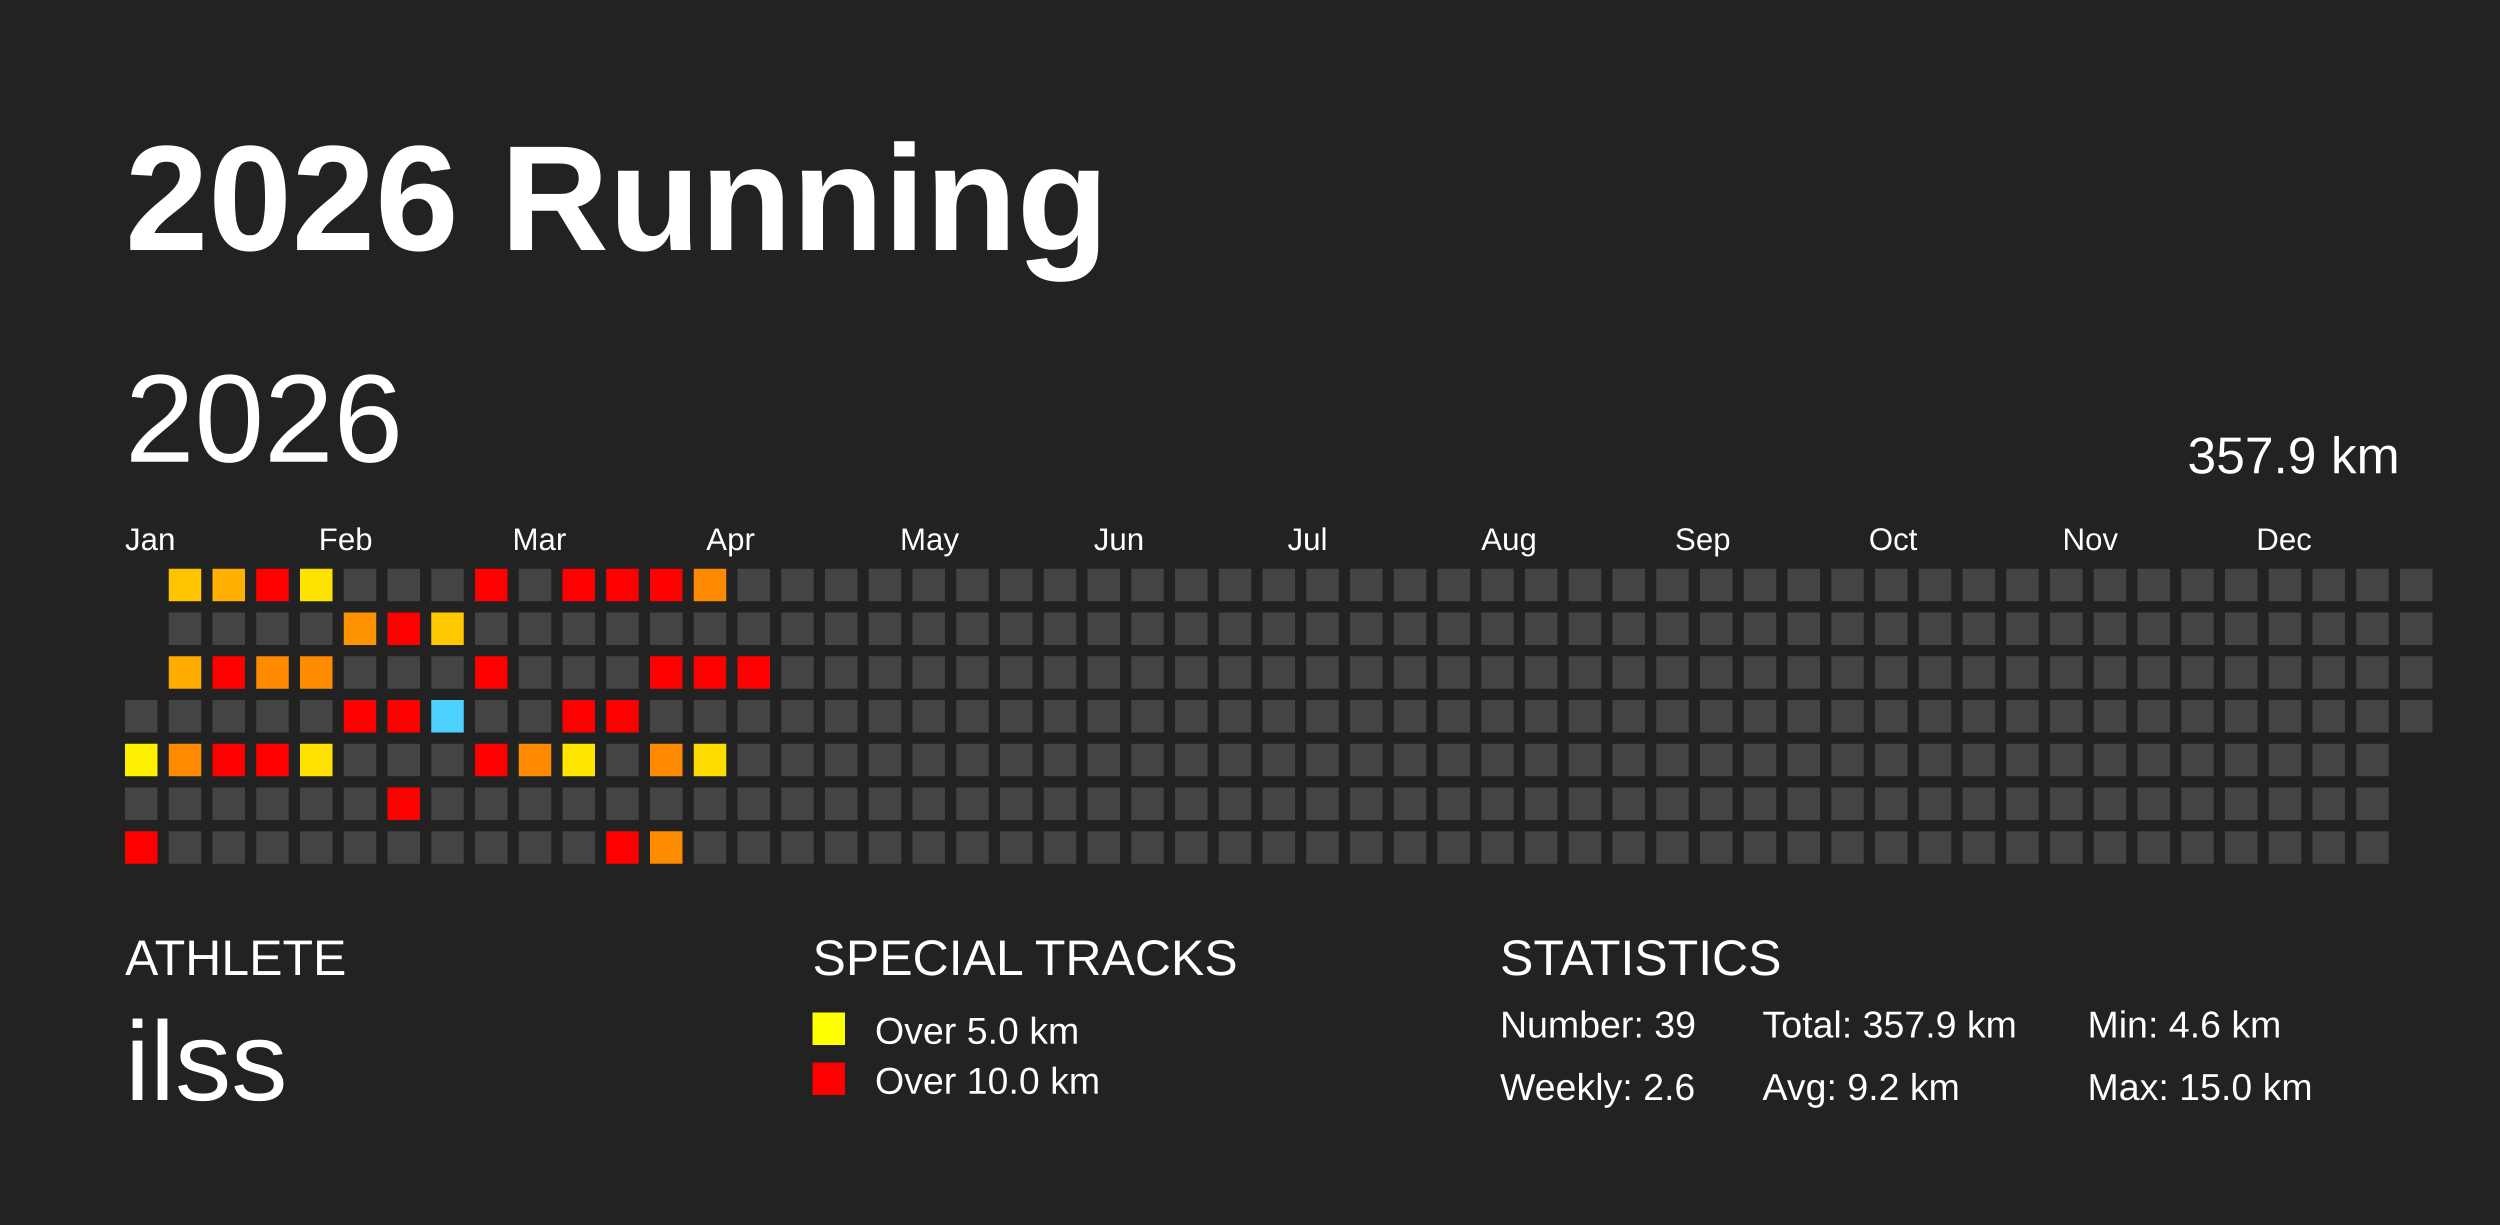
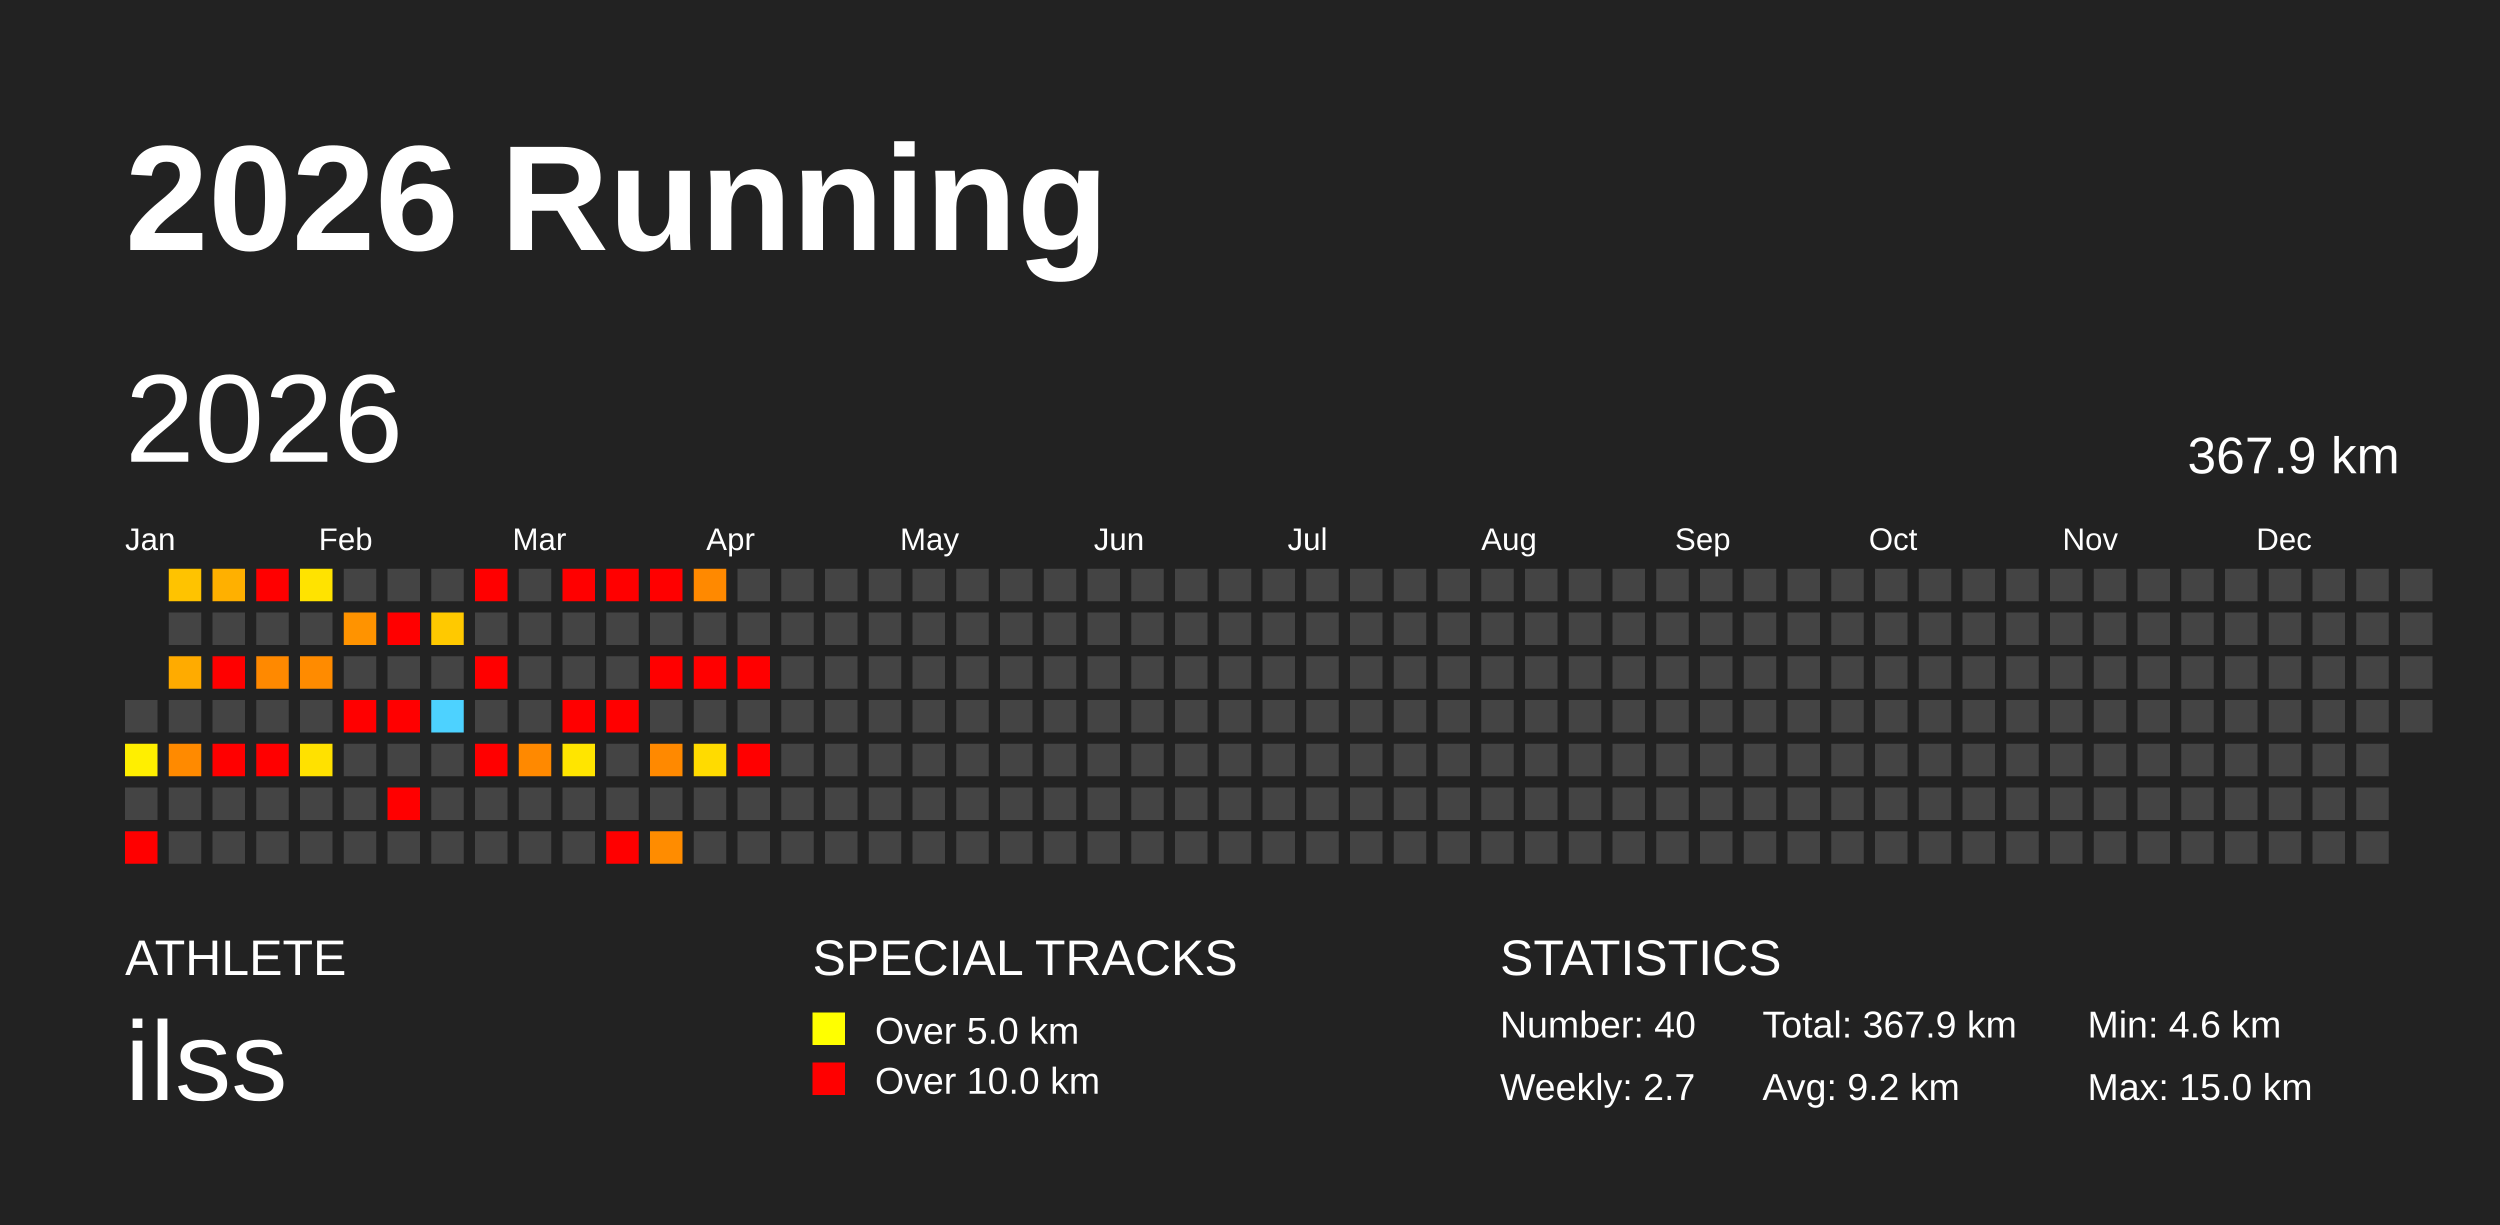
<svg xmlns="http://www.w3.org/2000/svg" baseProfile="full" height="98mm" version="1.1" viewBox="0,0,200,98" width="200mm">
  <defs />
  <rect fill="#222222" height="98" width="200" x="0" y="0" />
  <text fill="#FFFFFF" style="font-size:12px; font-family:Arial; font-weight:bold;" x="10" y="20">2026 Running</text>
  <text fill="#FFFFFF" style="font-size:4px; font-family:Arial" x="10" y="78">ATHLETE</text>
  <text fill="#FFFFFF" style="font-size:9px; font-family:Arial" x="10" y="88">ilss</text>
  <text fill="#FFFFFF" style="font-size:4px; font-family:Arial" x="65" y="78">SPECIAL TRACKS</text>
  <rect fill="yellow" height="2.6" width="2.6" x="65" y="81" />
  <text fill="#FFFFFF" style="font-size:3px; font-family:Arial" x="70" y="83.5">Over 5.0 km</text>
  <rect fill="red" height="2.6" width="2.6" x="65" y="85" />
  <text fill="#FFFFFF" style="font-size:3px; font-family:Arial" x="70" y="87.5">Over 10.0 km</text>
  <text fill="#FFFFFF" style="font-size:4px; font-family:Arial" x="120" y="78">STATISTICS</text>
-   <text fill="#FFFFFF" style="font-size:3px; font-family:Arial" x="120" y="83">Number: 39</text>
-   <text fill="#FFFFFF" style="font-size:3px; font-family:Arial" x="120" y="88">Weekly: 2.6</text>
-   <text fill="#FFFFFF" style="font-size:3px; font-family:Arial" x="141" y="83">Total: 357.9 km</text>
+   <text fill="#FFFFFF" style="font-size:3px; font-family:Arial" x="120" y="83">Number: 40</text>
+   <text fill="#FFFFFF" style="font-size:3px; font-family:Arial" x="120" y="88">Weekly: 2.7</text>
+   <text fill="#FFFFFF" style="font-size:3px; font-family:Arial" x="141" y="83">Total: 367.9 km</text>
  <text fill="#FFFFFF" style="font-size:3px; font-family:Arial" x="141" y="88">Avg: 9.2 km</text>
  <text fill="#FFFFFF" style="font-size:3px; font-family:Arial" x="167" y="83">Min: 4.6 km</text>
  <text fill="#FFFFFF" style="font-size:3px; font-family:Arial" x="167" y="88">Max: 15.0 km</text>
  <text dominant-baseline="hanging" fill="#FFFFFF" style="font-size:10.0px; font-family:Arial;" x="10" y="30">2026</text>
-   <text dominant-baseline="hanging" fill="#FFFFFF" style="font-size:4.125px; font-family:Arial;" x="175" y="35">357.9 km</text>
+   <text dominant-baseline="hanging" fill="#FFFFFF" style="font-size:4.125px; font-family:Arial;" x="175" y="35">367.9 km</text>
  <text fill="#FFFFFF" style="font-size:2.5px; font-family:Arial" x="10.0" y="44">Jan</text>
  <text fill="#FFFFFF" style="font-size:2.5px; font-family:Arial" x="25.5" y="44">Feb</text>
  <text fill="#FFFFFF" style="font-size:2.5px; font-family:Arial" x="41.0" y="44">Mar</text>
  <text fill="#FFFFFF" style="font-size:2.5px; font-family:Arial" x="56.5" y="44">Apr</text>
  <text fill="#FFFFFF" style="font-size:2.5px; font-family:Arial" x="72.0" y="44">May</text>
  <text fill="#FFFFFF" style="font-size:2.5px; font-family:Arial" x="87.5" y="44">Jun</text>
  <text fill="#FFFFFF" style="font-size:2.5px; font-family:Arial" x="103.0" y="44">Jul</text>
  <text fill="#FFFFFF" style="font-size:2.5px; font-family:Arial" x="118.5" y="44">Aug</text>
  <text fill="#FFFFFF" style="font-size:2.5px; font-family:Arial" x="134.0" y="44">Sep</text>
  <text fill="#FFFFFF" style="font-size:2.5px; font-family:Arial" x="149.5" y="44">Oct</text>
  <text fill="#FFFFFF" style="font-size:2.5px; font-family:Arial" x="165.0" y="44">Nov</text>
  <text fill="#FFFFFF" style="font-size:2.5px; font-family:Arial" x="180.5" y="44">Dec</text>
  <rect fill="#444444" height="2.6" width="2.6" x="10.0" y="56.0" />
  <rect fill="#ffef00" height="2.6" width="2.6" x="10.0" y="59.5" />
  <rect fill="#444444" height="2.6" width="2.6" x="10.0" y="63.0" />
  <rect fill="red" height="2.6" width="2.6" x="10.0" y="66.5" />
  <rect fill="#ffc300" height="2.6" width="2.6" x="13.5" y="45.5" />
  <rect fill="#444444" height="2.6" width="2.6" x="13.5" y="49.0" />
  <rect fill="#ffab00" height="2.6" width="2.6" x="13.5" y="52.5" />
  <rect fill="#444444" height="2.6" width="2.6" x="13.5" y="56.0" />
  <rect fill="#ff8a00" height="2.6" width="2.6" x="13.5" y="59.5" />
  <rect fill="#444444" height="2.6" width="2.6" x="13.5" y="63.0" />
  <rect fill="#444444" height="2.6" width="2.6" x="13.5" y="66.5" />
  <rect fill="#ffb000" height="2.6" width="2.6" x="17.0" y="45.5" />
  <rect fill="#444444" height="2.6" width="2.6" x="17.0" y="49.0" />
  <rect fill="red" height="2.6" width="2.6" x="17.0" y="52.5" />
  <rect fill="#444444" height="2.6" width="2.6" x="17.0" y="56.0" />
  <rect fill="red" height="2.6" width="2.6" x="17.0" y="59.5" />
  <rect fill="#444444" height="2.6" width="2.6" x="17.0" y="63.0" />
  <rect fill="#444444" height="2.6" width="2.6" x="17.0" y="66.5" />
  <rect fill="red" height="2.6" width="2.6" x="20.5" y="45.5" />
  <rect fill="#444444" height="2.6" width="2.6" x="20.5" y="49.0" />
  <rect fill="#ff8900" height="2.6" width="2.6" x="20.5" y="52.5" />
  <rect fill="#444444" height="2.6" width="2.6" x="20.5" y="56.0" />
  <rect fill="red" height="2.6" width="2.6" x="20.5" y="59.5" />
  <rect fill="#444444" height="2.6" width="2.6" x="20.5" y="63.0" />
  <rect fill="#444444" height="2.6" width="2.6" x="20.5" y="66.5" />
  <rect fill="#ffe300" height="2.6" width="2.6" x="24.0" y="45.5" />
  <rect fill="#444444" height="2.6" width="2.6" x="24.0" y="49.0" />
  <rect fill="#ff8b00" height="2.6" width="2.6" x="24.0" y="52.5" />
  <rect fill="#444444" height="2.6" width="2.6" x="24.0" y="56.0" />
  <rect fill="#ffe100" height="2.6" width="2.6" x="24.0" y="59.5" />
  <rect fill="#444444" height="2.6" width="2.6" x="24.0" y="63.0" />
  <rect fill="#444444" height="2.6" width="2.6" x="24.0" y="66.5" />
  <rect fill="#444444" height="2.6" width="2.6" x="27.5" y="45.5" />
  <rect fill="#ff9300" height="2.6" width="2.6" x="27.5" y="49.0" />
  <rect fill="#444444" height="2.6" width="2.6" x="27.5" y="52.5" />
  <rect fill="red" height="2.6" width="2.6" x="27.5" y="56.0" />
  <rect fill="#444444" height="2.6" width="2.6" x="27.5" y="59.5" />
  <rect fill="#444444" height="2.6" width="2.6" x="27.5" y="63.0" />
  <rect fill="#444444" height="2.6" width="2.6" x="27.5" y="66.5" />
  <rect fill="#444444" height="2.6" width="2.6" x="31.0" y="45.5" />
  <rect fill="red" height="2.6" width="2.6" x="31.0" y="49.0" />
  <rect fill="#444444" height="2.6" width="2.6" x="31.0" y="52.5" />
  <rect fill="red" height="2.6" width="2.6" x="31.0" y="56.0" />
  <rect fill="#444444" height="2.6" width="2.6" x="31.0" y="59.5" />
  <rect fill="red" height="2.6" width="2.6" x="31.0" y="63.0" />
  <rect fill="#444444" height="2.6" width="2.6" x="31.0" y="66.5" />
  <rect fill="#444444" height="2.6" width="2.6" x="34.5" y="45.5" />
  <rect fill="#ffc900" height="2.6" width="2.6" x="34.5" y="49.0" />
  <rect fill="#444444" height="2.6" width="2.6" x="34.5" y="52.5" />
  <rect fill="#4dd2ff" height="2.6" width="2.6" x="34.5" y="56.0" />
  <rect fill="#444444" height="2.6" width="2.6" x="34.5" y="59.5" />
  <rect fill="#444444" height="2.6" width="2.6" x="34.5" y="63.0" />
  <rect fill="#444444" height="2.6" width="2.6" x="34.5" y="66.5" />
  <rect fill="red" height="2.6" width="2.6" x="38.0" y="45.5" />
  <rect fill="#444444" height="2.6" width="2.6" x="38.0" y="49.0" />
  <rect fill="red" height="2.6" width="2.6" x="38.0" y="52.5" />
  <rect fill="#444444" height="2.6" width="2.6" x="38.0" y="56.0" />
  <rect fill="red" height="2.6" width="2.6" x="38.0" y="59.5" />
  <rect fill="#444444" height="2.6" width="2.6" x="38.0" y="63.0" />
  <rect fill="#444444" height="2.6" width="2.6" x="38.0" y="66.5" />
  <rect fill="#444444" height="2.6" width="2.6" x="41.5" y="45.5" />
  <rect fill="#444444" height="2.6" width="2.6" x="41.5" y="49.0" />
  <rect fill="#444444" height="2.6" width="2.6" x="41.5" y="52.5" />
  <rect fill="#444444" height="2.6" width="2.6" x="41.5" y="56.0" />
  <rect fill="#ff8900" height="2.6" width="2.6" x="41.5" y="59.5" />
  <rect fill="#444444" height="2.6" width="2.6" x="41.5" y="63.0" />
  <rect fill="#444444" height="2.6" width="2.6" x="41.5" y="66.5" />
  <rect fill="red" height="2.6" width="2.6" x="45.0" y="45.5" />
  <rect fill="#444444" height="2.6" width="2.6" x="45.0" y="49.0" />
  <rect fill="#444444" height="2.6" width="2.6" x="45.0" y="52.5" />
  <rect fill="red" height="2.6" width="2.6" x="45.0" y="56.0" />
  <rect fill="#ffe500" height="2.6" width="2.6" x="45.0" y="59.5" />
  <rect fill="#444444" height="2.6" width="2.6" x="45.0" y="63.0" />
  <rect fill="#444444" height="2.6" width="2.6" x="45.0" y="66.5" />
  <rect fill="red" height="2.6" width="2.6" x="48.5" y="45.5" />
  <rect fill="#444444" height="2.6" width="2.6" x="48.5" y="49.0" />
  <rect fill="#444444" height="2.6" width="2.6" x="48.5" y="52.5" />
  <rect fill="red" height="2.6" width="2.6" x="48.5" y="56.0" />
  <rect fill="#444444" height="2.6" width="2.6" x="48.5" y="59.5" />
  <rect fill="#444444" height="2.6" width="2.6" x="48.5" y="63.0" />
  <rect fill="red" height="2.6" width="2.6" x="48.5" y="66.5" />
  <rect fill="red" height="2.6" width="2.6" x="52.0" y="45.5" />
  <rect fill="#444444" height="2.6" width="2.6" x="52.0" y="49.0" />
  <rect fill="red" height="2.6" width="2.6" x="52.0" y="52.5" />
  <rect fill="#444444" height="2.6" width="2.6" x="52.0" y="56.0" />
  <rect fill="#ff8900" height="2.6" width="2.6" x="52.0" y="59.5" />
  <rect fill="#444444" height="2.6" width="2.6" x="52.0" y="63.0" />
  <rect fill="#ff8c00" height="2.6" width="2.6" x="52.0" y="66.5" />
  <rect fill="#ff8900" height="2.6" width="2.6" x="55.5" y="45.5" />
  <rect fill="#444444" height="2.6" width="2.6" x="55.5" y="49.0" />
  <rect fill="red" height="2.6" width="2.6" x="55.5" y="52.5" />
  <rect fill="#444444" height="2.6" width="2.6" x="55.5" y="56.0" />
  <rect fill="#ffdb00" height="2.6" width="2.6" x="55.5" y="59.5" />
  <rect fill="#444444" height="2.6" width="2.6" x="55.5" y="63.0" />
  <rect fill="#444444" height="2.6" width="2.6" x="55.5" y="66.5" />
  <rect fill="#444444" height="2.6" width="2.6" x="59.0" y="45.5" />
  <rect fill="#444444" height="2.6" width="2.6" x="59.0" y="49.0" />
  <rect fill="red" height="2.6" width="2.6" x="59.0" y="52.5" />
  <rect fill="#444444" height="2.6" width="2.6" x="59.0" y="56.0" />
-   <rect fill="#444444" height="2.6" width="2.6" x="59.0" y="59.5" />
+   <rect fill="red" height="2.6" width="2.6" x="59.0" y="59.5" />
  <rect fill="#444444" height="2.6" width="2.6" x="59.0" y="63.0" />
  <rect fill="#444444" height="2.6" width="2.6" x="59.0" y="66.5" />
  <rect fill="#444444" height="2.6" width="2.6" x="62.5" y="45.5" />
  <rect fill="#444444" height="2.6" width="2.6" x="62.5" y="49.0" />
  <rect fill="#444444" height="2.6" width="2.6" x="62.5" y="52.5" />
  <rect fill="#444444" height="2.6" width="2.6" x="62.5" y="56.0" />
  <rect fill="#444444" height="2.6" width="2.6" x="62.5" y="59.5" />
  <rect fill="#444444" height="2.6" width="2.6" x="62.5" y="63.0" />
  <rect fill="#444444" height="2.6" width="2.6" x="62.5" y="66.5" />
  <rect fill="#444444" height="2.6" width="2.6" x="66.0" y="45.5" />
  <rect fill="#444444" height="2.6" width="2.6" x="66.0" y="49.0" />
  <rect fill="#444444" height="2.6" width="2.6" x="66.0" y="52.5" />
  <rect fill="#444444" height="2.6" width="2.6" x="66.0" y="56.0" />
  <rect fill="#444444" height="2.6" width="2.6" x="66.0" y="59.5" />
  <rect fill="#444444" height="2.6" width="2.6" x="66.0" y="63.0" />
  <rect fill="#444444" height="2.6" width="2.6" x="66.0" y="66.5" />
  <rect fill="#444444" height="2.6" width="2.6" x="69.5" y="45.5" />
  <rect fill="#444444" height="2.6" width="2.6" x="69.5" y="49.0" />
  <rect fill="#444444" height="2.6" width="2.6" x="69.5" y="52.5" />
  <rect fill="#444444" height="2.6" width="2.6" x="69.5" y="56.0" />
  <rect fill="#444444" height="2.6" width="2.6" x="69.5" y="59.5" />
  <rect fill="#444444" height="2.6" width="2.6" x="69.5" y="63.0" />
  <rect fill="#444444" height="2.6" width="2.6" x="69.5" y="66.5" />
  <rect fill="#444444" height="2.6" width="2.6" x="73.0" y="45.5" />
  <rect fill="#444444" height="2.6" width="2.6" x="73.0" y="49.0" />
  <rect fill="#444444" height="2.6" width="2.6" x="73.0" y="52.5" />
  <rect fill="#444444" height="2.6" width="2.6" x="73.0" y="56.0" />
  <rect fill="#444444" height="2.6" width="2.6" x="73.0" y="59.5" />
  <rect fill="#444444" height="2.6" width="2.6" x="73.0" y="63.0" />
  <rect fill="#444444" height="2.6" width="2.6" x="73.0" y="66.5" />
  <rect fill="#444444" height="2.6" width="2.6" x="76.5" y="45.5" />
  <rect fill="#444444" height="2.6" width="2.6" x="76.5" y="49.0" />
  <rect fill="#444444" height="2.6" width="2.6" x="76.5" y="52.5" />
  <rect fill="#444444" height="2.6" width="2.6" x="76.5" y="56.0" />
  <rect fill="#444444" height="2.6" width="2.6" x="76.5" y="59.5" />
  <rect fill="#444444" height="2.6" width="2.6" x="76.5" y="63.0" />
  <rect fill="#444444" height="2.6" width="2.6" x="76.5" y="66.5" />
  <rect fill="#444444" height="2.6" width="2.6" x="80.0" y="45.5" />
  <rect fill="#444444" height="2.6" width="2.6" x="80.0" y="49.0" />
  <rect fill="#444444" height="2.6" width="2.6" x="80.0" y="52.5" />
  <rect fill="#444444" height="2.6" width="2.6" x="80.0" y="56.0" />
  <rect fill="#444444" height="2.6" width="2.6" x="80.0" y="59.5" />
  <rect fill="#444444" height="2.6" width="2.6" x="80.0" y="63.0" />
  <rect fill="#444444" height="2.6" width="2.6" x="80.0" y="66.5" />
  <rect fill="#444444" height="2.6" width="2.6" x="83.5" y="45.5" />
  <rect fill="#444444" height="2.6" width="2.6" x="83.5" y="49.0" />
  <rect fill="#444444" height="2.6" width="2.6" x="83.5" y="52.5" />
  <rect fill="#444444" height="2.6" width="2.6" x="83.5" y="56.0" />
  <rect fill="#444444" height="2.6" width="2.6" x="83.5" y="59.5" />
  <rect fill="#444444" height="2.6" width="2.6" x="83.5" y="63.0" />
  <rect fill="#444444" height="2.6" width="2.6" x="83.5" y="66.5" />
  <rect fill="#444444" height="2.6" width="2.6" x="87.0" y="45.5" />
  <rect fill="#444444" height="2.6" width="2.6" x="87.0" y="49.0" />
  <rect fill="#444444" height="2.6" width="2.6" x="87.0" y="52.5" />
  <rect fill="#444444" height="2.6" width="2.6" x="87.0" y="56.0" />
  <rect fill="#444444" height="2.6" width="2.6" x="87.0" y="59.5" />
  <rect fill="#444444" height="2.6" width="2.6" x="87.0" y="63.0" />
  <rect fill="#444444" height="2.6" width="2.6" x="87.0" y="66.5" />
  <rect fill="#444444" height="2.6" width="2.6" x="90.5" y="45.5" />
  <rect fill="#444444" height="2.6" width="2.6" x="90.5" y="49.0" />
  <rect fill="#444444" height="2.6" width="2.6" x="90.5" y="52.5" />
  <rect fill="#444444" height="2.6" width="2.6" x="90.5" y="56.0" />
  <rect fill="#444444" height="2.6" width="2.6" x="90.5" y="59.5" />
  <rect fill="#444444" height="2.6" width="2.6" x="90.5" y="63.0" />
  <rect fill="#444444" height="2.6" width="2.6" x="90.5" y="66.5" />
  <rect fill="#444444" height="2.6" width="2.6" x="94.0" y="45.5" />
  <rect fill="#444444" height="2.6" width="2.6" x="94.0" y="49.0" />
  <rect fill="#444444" height="2.6" width="2.6" x="94.0" y="52.5" />
  <rect fill="#444444" height="2.6" width="2.6" x="94.0" y="56.0" />
  <rect fill="#444444" height="2.6" width="2.6" x="94.0" y="59.5" />
  <rect fill="#444444" height="2.6" width="2.6" x="94.0" y="63.0" />
  <rect fill="#444444" height="2.6" width="2.6" x="94.0" y="66.5" />
  <rect fill="#444444" height="2.6" width="2.6" x="97.5" y="45.5" />
  <rect fill="#444444" height="2.6" width="2.6" x="97.5" y="49.0" />
  <rect fill="#444444" height="2.6" width="2.6" x="97.5" y="52.5" />
  <rect fill="#444444" height="2.6" width="2.6" x="97.5" y="56.0" />
  <rect fill="#444444" height="2.6" width="2.6" x="97.5" y="59.5" />
  <rect fill="#444444" height="2.6" width="2.6" x="97.5" y="63.0" />
  <rect fill="#444444" height="2.6" width="2.6" x="97.5" y="66.5" />
  <rect fill="#444444" height="2.6" width="2.6" x="101.0" y="45.5" />
  <rect fill="#444444" height="2.6" width="2.6" x="101.0" y="49.0" />
  <rect fill="#444444" height="2.6" width="2.6" x="101.0" y="52.5" />
  <rect fill="#444444" height="2.6" width="2.6" x="101.0" y="56.0" />
  <rect fill="#444444" height="2.6" width="2.6" x="101.0" y="59.5" />
  <rect fill="#444444" height="2.6" width="2.6" x="101.0" y="63.0" />
  <rect fill="#444444" height="2.6" width="2.6" x="101.0" y="66.5" />
  <rect fill="#444444" height="2.6" width="2.6" x="104.5" y="45.5" />
  <rect fill="#444444" height="2.6" width="2.6" x="104.5" y="49.0" />
  <rect fill="#444444" height="2.6" width="2.6" x="104.5" y="52.5" />
  <rect fill="#444444" height="2.6" width="2.6" x="104.5" y="56.0" />
  <rect fill="#444444" height="2.6" width="2.6" x="104.5" y="59.5" />
  <rect fill="#444444" height="2.6" width="2.6" x="104.5" y="63.0" />
  <rect fill="#444444" height="2.6" width="2.6" x="104.5" y="66.5" />
  <rect fill="#444444" height="2.6" width="2.6" x="108.0" y="45.5" />
  <rect fill="#444444" height="2.6" width="2.6" x="108.0" y="49.0" />
  <rect fill="#444444" height="2.6" width="2.6" x="108.0" y="52.5" />
  <rect fill="#444444" height="2.6" width="2.6" x="108.0" y="56.0" />
  <rect fill="#444444" height="2.6" width="2.6" x="108.0" y="59.5" />
  <rect fill="#444444" height="2.6" width="2.6" x="108.0" y="63.0" />
  <rect fill="#444444" height="2.6" width="2.6" x="108.0" y="66.5" />
  <rect fill="#444444" height="2.6" width="2.6" x="111.5" y="45.5" />
  <rect fill="#444444" height="2.6" width="2.6" x="111.5" y="49.0" />
  <rect fill="#444444" height="2.6" width="2.6" x="111.5" y="52.5" />
  <rect fill="#444444" height="2.6" width="2.6" x="111.5" y="56.0" />
  <rect fill="#444444" height="2.6" width="2.6" x="111.5" y="59.5" />
  <rect fill="#444444" height="2.6" width="2.6" x="111.5" y="63.0" />
  <rect fill="#444444" height="2.6" width="2.6" x="111.5" y="66.5" />
  <rect fill="#444444" height="2.6" width="2.6" x="115.0" y="45.5" />
  <rect fill="#444444" height="2.6" width="2.6" x="115.0" y="49.0" />
  <rect fill="#444444" height="2.6" width="2.6" x="115.0" y="52.5" />
  <rect fill="#444444" height="2.6" width="2.6" x="115.0" y="56.0" />
  <rect fill="#444444" height="2.6" width="2.6" x="115.0" y="59.5" />
  <rect fill="#444444" height="2.6" width="2.6" x="115.0" y="63.0" />
  <rect fill="#444444" height="2.6" width="2.6" x="115.0" y="66.5" />
  <rect fill="#444444" height="2.6" width="2.6" x="118.5" y="45.5" />
  <rect fill="#444444" height="2.6" width="2.6" x="118.5" y="49.0" />
  <rect fill="#444444" height="2.6" width="2.6" x="118.5" y="52.5" />
  <rect fill="#444444" height="2.6" width="2.6" x="118.5" y="56.0" />
  <rect fill="#444444" height="2.6" width="2.6" x="118.5" y="59.5" />
  <rect fill="#444444" height="2.6" width="2.6" x="118.5" y="63.0" />
  <rect fill="#444444" height="2.6" width="2.6" x="118.5" y="66.5" />
  <rect fill="#444444" height="2.6" width="2.6" x="122.0" y="45.5" />
  <rect fill="#444444" height="2.6" width="2.6" x="122.0" y="49.0" />
  <rect fill="#444444" height="2.6" width="2.6" x="122.0" y="52.5" />
  <rect fill="#444444" height="2.6" width="2.6" x="122.0" y="56.0" />
  <rect fill="#444444" height="2.6" width="2.6" x="122.0" y="59.5" />
  <rect fill="#444444" height="2.6" width="2.6" x="122.0" y="63.0" />
  <rect fill="#444444" height="2.6" width="2.6" x="122.0" y="66.5" />
  <rect fill="#444444" height="2.6" width="2.6" x="125.5" y="45.5" />
  <rect fill="#444444" height="2.6" width="2.6" x="125.5" y="49.0" />
  <rect fill="#444444" height="2.6" width="2.6" x="125.5" y="52.5" />
  <rect fill="#444444" height="2.6" width="2.6" x="125.5" y="56.0" />
  <rect fill="#444444" height="2.6" width="2.6" x="125.5" y="59.5" />
  <rect fill="#444444" height="2.6" width="2.6" x="125.5" y="63.0" />
  <rect fill="#444444" height="2.6" width="2.6" x="125.5" y="66.5" />
  <rect fill="#444444" height="2.6" width="2.6" x="129.0" y="45.5" />
  <rect fill="#444444" height="2.6" width="2.6" x="129.0" y="49.0" />
  <rect fill="#444444" height="2.6" width="2.6" x="129.0" y="52.5" />
  <rect fill="#444444" height="2.6" width="2.6" x="129.0" y="56.0" />
  <rect fill="#444444" height="2.6" width="2.6" x="129.0" y="59.5" />
  <rect fill="#444444" height="2.6" width="2.6" x="129.0" y="63.0" />
  <rect fill="#444444" height="2.6" width="2.6" x="129.0" y="66.5" />
  <rect fill="#444444" height="2.6" width="2.6" x="132.5" y="45.5" />
  <rect fill="#444444" height="2.6" width="2.6" x="132.5" y="49.0" />
  <rect fill="#444444" height="2.6" width="2.6" x="132.5" y="52.5" />
  <rect fill="#444444" height="2.6" width="2.6" x="132.5" y="56.0" />
  <rect fill="#444444" height="2.6" width="2.6" x="132.5" y="59.5" />
  <rect fill="#444444" height="2.6" width="2.6" x="132.5" y="63.0" />
  <rect fill="#444444" height="2.6" width="2.6" x="132.5" y="66.5" />
  <rect fill="#444444" height="2.6" width="2.6" x="136.0" y="45.5" />
  <rect fill="#444444" height="2.6" width="2.6" x="136.0" y="49.0" />
  <rect fill="#444444" height="2.6" width="2.6" x="136.0" y="52.5" />
  <rect fill="#444444" height="2.6" width="2.6" x="136.0" y="56.0" />
  <rect fill="#444444" height="2.6" width="2.6" x="136.0" y="59.5" />
  <rect fill="#444444" height="2.6" width="2.6" x="136.0" y="63.0" />
  <rect fill="#444444" height="2.6" width="2.6" x="136.0" y="66.5" />
  <rect fill="#444444" height="2.6" width="2.6" x="139.5" y="45.5" />
  <rect fill="#444444" height="2.6" width="2.6" x="139.5" y="49.0" />
  <rect fill="#444444" height="2.6" width="2.6" x="139.5" y="52.5" />
  <rect fill="#444444" height="2.6" width="2.6" x="139.5" y="56.0" />
  <rect fill="#444444" height="2.6" width="2.6" x="139.5" y="59.5" />
  <rect fill="#444444" height="2.6" width="2.6" x="139.5" y="63.0" />
  <rect fill="#444444" height="2.6" width="2.6" x="139.5" y="66.5" />
  <rect fill="#444444" height="2.6" width="2.6" x="143.0" y="45.5" />
  <rect fill="#444444" height="2.6" width="2.6" x="143.0" y="49.0" />
  <rect fill="#444444" height="2.6" width="2.6" x="143.0" y="52.5" />
  <rect fill="#444444" height="2.6" width="2.6" x="143.0" y="56.0" />
  <rect fill="#444444" height="2.6" width="2.6" x="143.0" y="59.5" />
  <rect fill="#444444" height="2.6" width="2.6" x="143.0" y="63.0" />
  <rect fill="#444444" height="2.6" width="2.6" x="143.0" y="66.5" />
  <rect fill="#444444" height="2.6" width="2.6" x="146.5" y="45.5" />
  <rect fill="#444444" height="2.6" width="2.6" x="146.5" y="49.0" />
  <rect fill="#444444" height="2.6" width="2.6" x="146.5" y="52.5" />
  <rect fill="#444444" height="2.6" width="2.6" x="146.5" y="56.0" />
  <rect fill="#444444" height="2.6" width="2.6" x="146.5" y="59.5" />
  <rect fill="#444444" height="2.6" width="2.6" x="146.5" y="63.0" />
  <rect fill="#444444" height="2.6" width="2.6" x="146.5" y="66.5" />
  <rect fill="#444444" height="2.6" width="2.6" x="150.0" y="45.5" />
  <rect fill="#444444" height="2.6" width="2.6" x="150.0" y="49.0" />
  <rect fill="#444444" height="2.6" width="2.6" x="150.0" y="52.5" />
  <rect fill="#444444" height="2.6" width="2.6" x="150.0" y="56.0" />
  <rect fill="#444444" height="2.6" width="2.6" x="150.0" y="59.5" />
  <rect fill="#444444" height="2.6" width="2.6" x="150.0" y="63.0" />
  <rect fill="#444444" height="2.6" width="2.6" x="150.0" y="66.5" />
  <rect fill="#444444" height="2.6" width="2.6" x="153.5" y="45.5" />
  <rect fill="#444444" height="2.6" width="2.6" x="153.5" y="49.0" />
  <rect fill="#444444" height="2.6" width="2.6" x="153.5" y="52.5" />
  <rect fill="#444444" height="2.6" width="2.6" x="153.5" y="56.0" />
  <rect fill="#444444" height="2.6" width="2.6" x="153.5" y="59.5" />
  <rect fill="#444444" height="2.6" width="2.6" x="153.5" y="63.0" />
  <rect fill="#444444" height="2.6" width="2.6" x="153.5" y="66.5" />
  <rect fill="#444444" height="2.6" width="2.6" x="157.0" y="45.5" />
  <rect fill="#444444" height="2.6" width="2.6" x="157.0" y="49.0" />
  <rect fill="#444444" height="2.6" width="2.6" x="157.0" y="52.5" />
  <rect fill="#444444" height="2.6" width="2.6" x="157.0" y="56.0" />
  <rect fill="#444444" height="2.6" width="2.6" x="157.0" y="59.5" />
  <rect fill="#444444" height="2.6" width="2.6" x="157.0" y="63.0" />
  <rect fill="#444444" height="2.6" width="2.6" x="157.0" y="66.5" />
  <rect fill="#444444" height="2.6" width="2.6" x="160.5" y="45.5" />
  <rect fill="#444444" height="2.6" width="2.6" x="160.5" y="49.0" />
  <rect fill="#444444" height="2.6" width="2.6" x="160.5" y="52.5" />
  <rect fill="#444444" height="2.6" width="2.6" x="160.5" y="56.0" />
  <rect fill="#444444" height="2.6" width="2.6" x="160.5" y="59.5" />
  <rect fill="#444444" height="2.6" width="2.6" x="160.5" y="63.0" />
  <rect fill="#444444" height="2.6" width="2.6" x="160.5" y="66.5" />
  <rect fill="#444444" height="2.6" width="2.6" x="164.0" y="45.5" />
  <rect fill="#444444" height="2.6" width="2.6" x="164.0" y="49.0" />
  <rect fill="#444444" height="2.6" width="2.6" x="164.0" y="52.5" />
  <rect fill="#444444" height="2.6" width="2.6" x="164.0" y="56.0" />
  <rect fill="#444444" height="2.6" width="2.6" x="164.0" y="59.5" />
  <rect fill="#444444" height="2.6" width="2.6" x="164.0" y="63.0" />
  <rect fill="#444444" height="2.6" width="2.6" x="164.0" y="66.5" />
  <rect fill="#444444" height="2.6" width="2.6" x="167.5" y="45.5" />
  <rect fill="#444444" height="2.6" width="2.6" x="167.5" y="49.0" />
  <rect fill="#444444" height="2.6" width="2.6" x="167.5" y="52.5" />
  <rect fill="#444444" height="2.6" width="2.6" x="167.5" y="56.0" />
  <rect fill="#444444" height="2.6" width="2.6" x="167.5" y="59.5" />
  <rect fill="#444444" height="2.6" width="2.6" x="167.5" y="63.0" />
  <rect fill="#444444" height="2.6" width="2.6" x="167.5" y="66.5" />
  <rect fill="#444444" height="2.6" width="2.6" x="171.0" y="45.5" />
  <rect fill="#444444" height="2.6" width="2.6" x="171.0" y="49.0" />
  <rect fill="#444444" height="2.6" width="2.6" x="171.0" y="52.5" />
  <rect fill="#444444" height="2.6" width="2.6" x="171.0" y="56.0" />
  <rect fill="#444444" height="2.6" width="2.6" x="171.0" y="59.5" />
  <rect fill="#444444" height="2.6" width="2.6" x="171.0" y="63.0" />
  <rect fill="#444444" height="2.6" width="2.6" x="171.0" y="66.5" />
  <rect fill="#444444" height="2.6" width="2.6" x="174.5" y="45.5" />
  <rect fill="#444444" height="2.6" width="2.6" x="174.5" y="49.0" />
  <rect fill="#444444" height="2.6" width="2.6" x="174.5" y="52.5" />
  <rect fill="#444444" height="2.6" width="2.6" x="174.5" y="56.0" />
  <rect fill="#444444" height="2.6" width="2.6" x="174.5" y="59.5" />
  <rect fill="#444444" height="2.6" width="2.6" x="174.5" y="63.0" />
  <rect fill="#444444" height="2.6" width="2.6" x="174.5" y="66.5" />
  <rect fill="#444444" height="2.6" width="2.6" x="178.0" y="45.5" />
  <rect fill="#444444" height="2.6" width="2.6" x="178.0" y="49.0" />
  <rect fill="#444444" height="2.6" width="2.6" x="178.0" y="52.5" />
  <rect fill="#444444" height="2.6" width="2.6" x="178.0" y="56.0" />
  <rect fill="#444444" height="2.6" width="2.6" x="178.0" y="59.5" />
  <rect fill="#444444" height="2.6" width="2.6" x="178.0" y="63.0" />
  <rect fill="#444444" height="2.6" width="2.6" x="178.0" y="66.5" />
  <rect fill="#444444" height="2.6" width="2.6" x="181.5" y="45.5" />
  <rect fill="#444444" height="2.6" width="2.6" x="181.5" y="49.0" />
  <rect fill="#444444" height="2.6" width="2.6" x="181.5" y="52.5" />
  <rect fill="#444444" height="2.6" width="2.6" x="181.5" y="56.0" />
  <rect fill="#444444" height="2.6" width="2.6" x="181.5" y="59.5" />
  <rect fill="#444444" height="2.6" width="2.6" x="181.5" y="63.0" />
  <rect fill="#444444" height="2.6" width="2.6" x="181.5" y="66.5" />
  <rect fill="#444444" height="2.6" width="2.6" x="185.0" y="45.5" />
  <rect fill="#444444" height="2.6" width="2.6" x="185.0" y="49.0" />
  <rect fill="#444444" height="2.6" width="2.6" x="185.0" y="52.5" />
  <rect fill="#444444" height="2.6" width="2.6" x="185.0" y="56.0" />
  <rect fill="#444444" height="2.6" width="2.6" x="185.0" y="59.5" />
  <rect fill="#444444" height="2.6" width="2.6" x="185.0" y="63.0" />
  <rect fill="#444444" height="2.6" width="2.6" x="185.0" y="66.5" />
  <rect fill="#444444" height="2.6" width="2.6" x="188.5" y="45.5" />
  <rect fill="#444444" height="2.6" width="2.6" x="188.5" y="49.0" />
  <rect fill="#444444" height="2.6" width="2.6" x="188.5" y="52.5" />
  <rect fill="#444444" height="2.6" width="2.6" x="188.5" y="56.0" />
  <rect fill="#444444" height="2.6" width="2.6" x="188.5" y="59.5" />
  <rect fill="#444444" height="2.6" width="2.6" x="188.5" y="63.0" />
  <rect fill="#444444" height="2.6" width="2.6" x="188.5" y="66.5" />
  <rect fill="#444444" height="2.6" width="2.6" x="192.0" y="45.5" />
  <rect fill="#444444" height="2.6" width="2.6" x="192.0" y="49.0" />
  <rect fill="#444444" height="2.6" width="2.6" x="192.0" y="52.5" />
  <rect fill="#444444" height="2.6" width="2.6" x="192.0" y="56.0" />
</svg>
